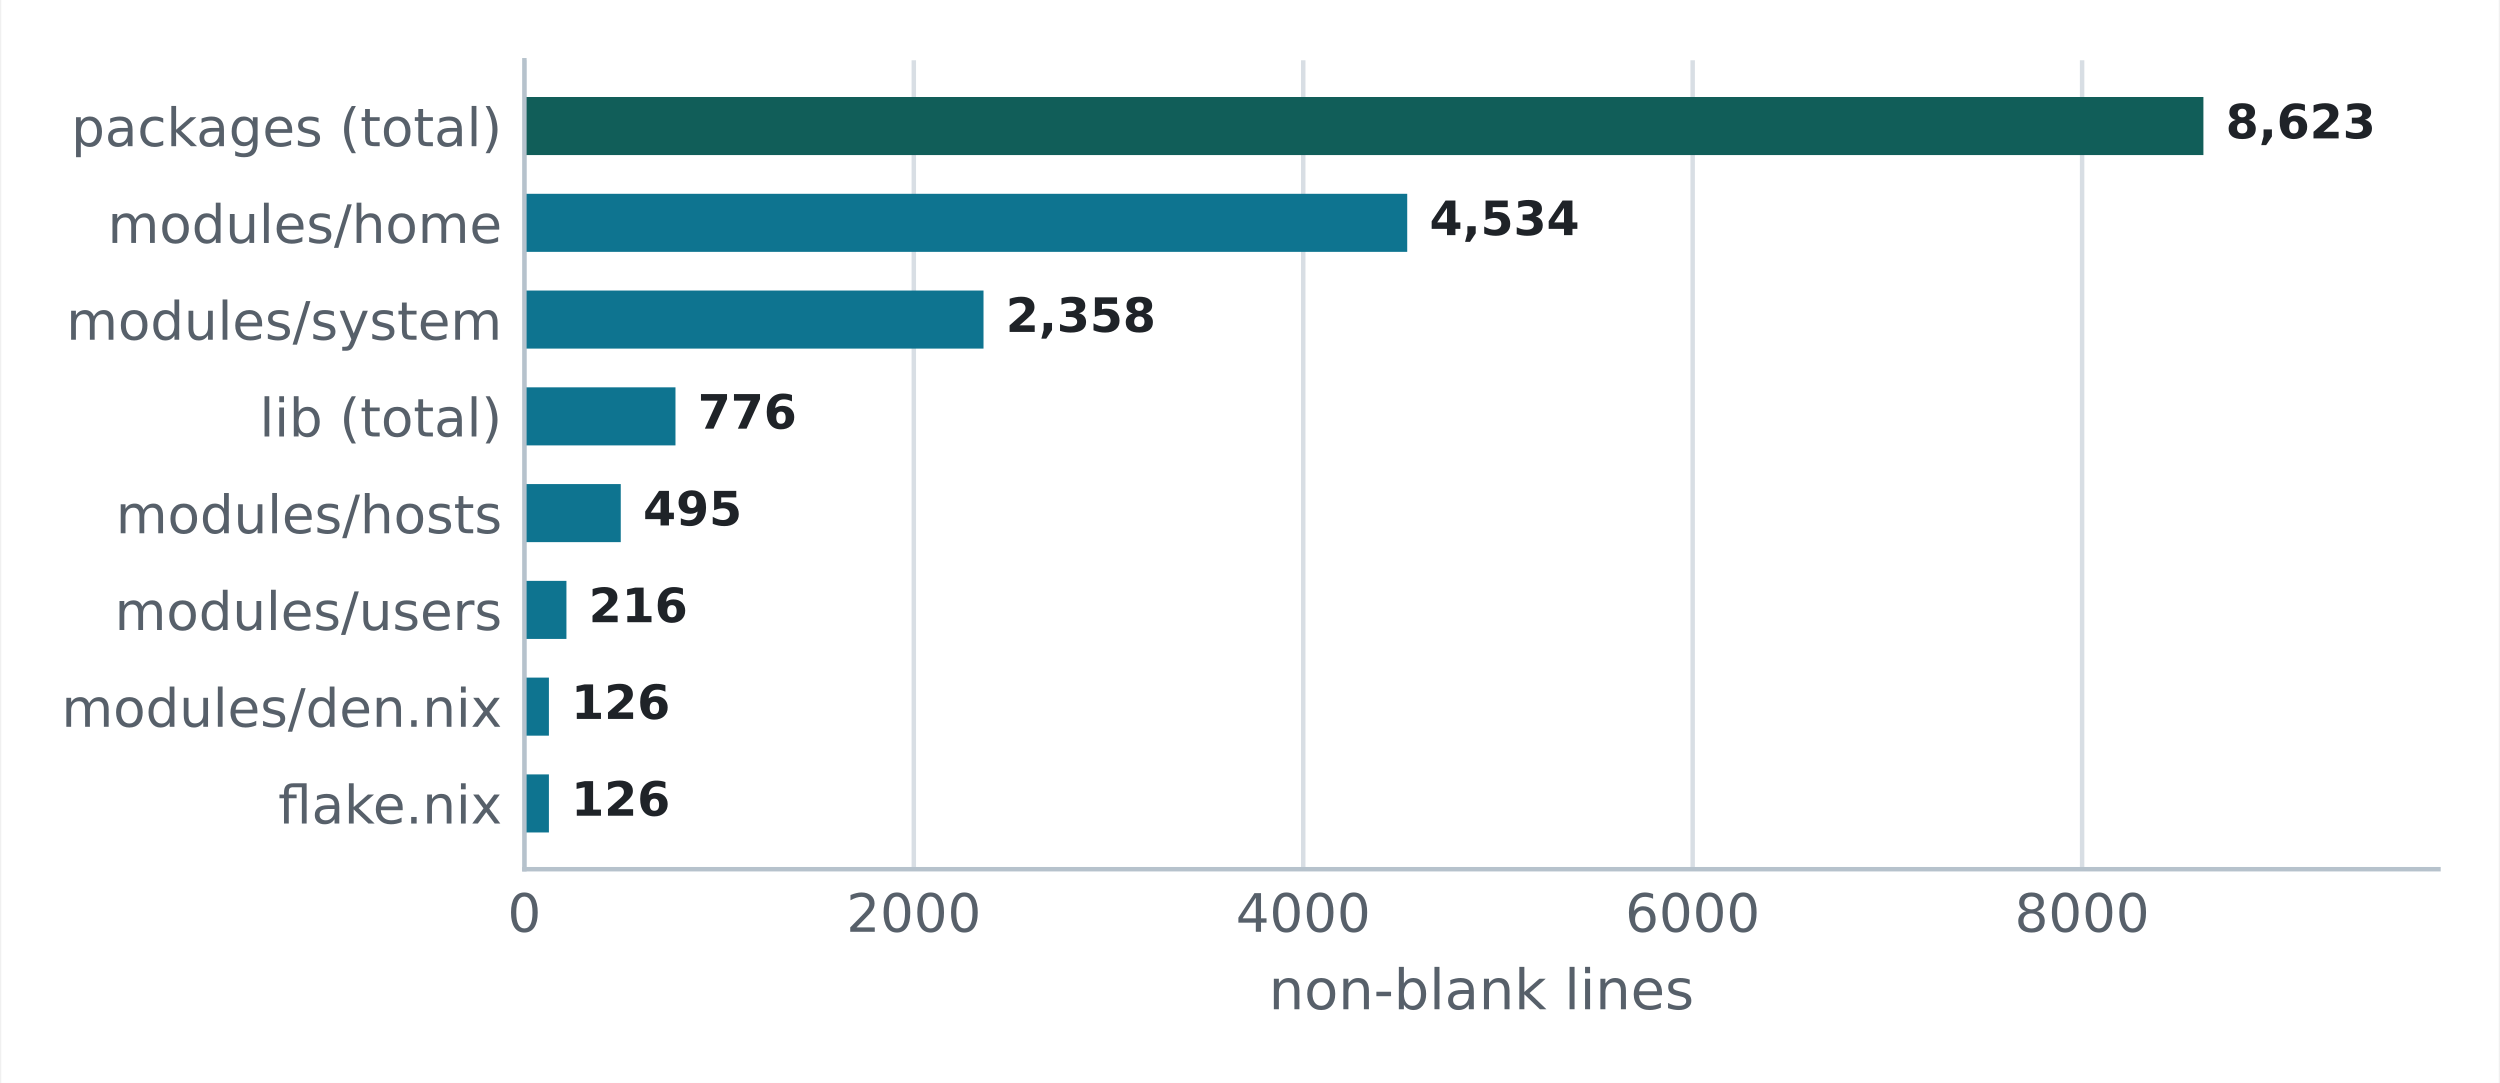
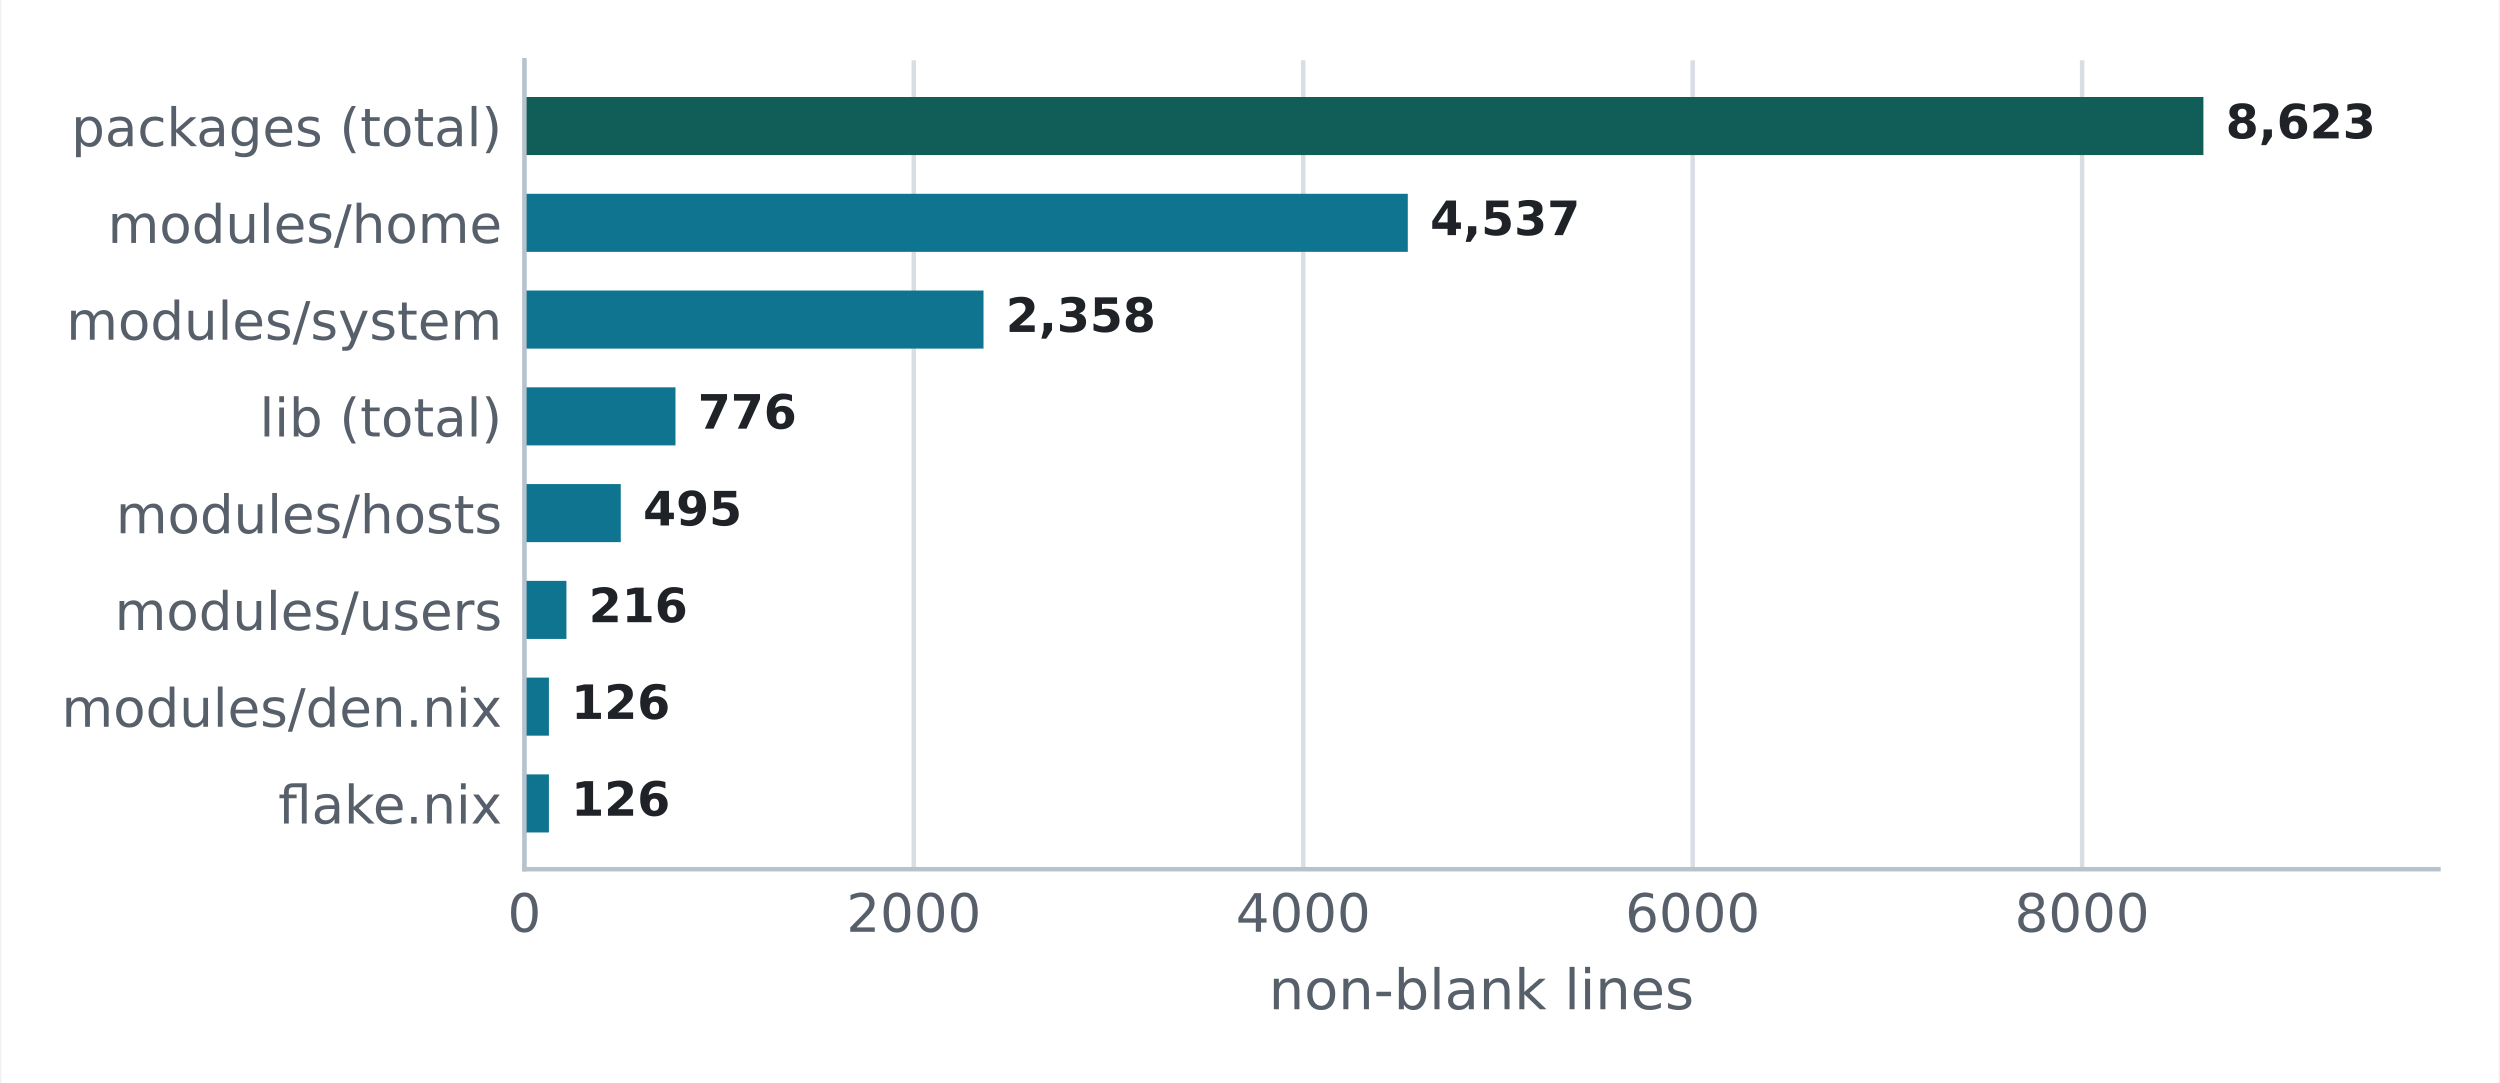
<svg xmlns="http://www.w3.org/2000/svg" xmlns:xlink="http://www.w3.org/1999/xlink" width="995" height="431" viewBox="0 0 447.591 194.078" version="1.1">
  <defs>
    <style type="text/css">*{stroke-linejoin: round; stroke-linecap: butt}</style>
  </defs>
  <g id="figure_1">
    <g id="patch_1">
      <path d="M 0 194.078  L 447.591 194.078  L 447.591 0  L 0 0  z " style="fill: #ffffff" />
    </g>
    <g id="axes_1">
      <g id="patch_2">
        <path d="M 93.751 155.778  L 436.791 155.778  L 436.791 10.8  L 93.751 10.8  z " style="fill: #ffffff" />
      </g>
      <g id="matplotlib.axis_1">
        <g id="xtick_1">
          <g id="line2d_1">
            <path d="M 93.751 155.778  L 93.751 10.8  " clip-path="url(#p4f550c6e6d)" style="fill: none; stroke: #d8dee4; stroke-width: 0.8; stroke-linecap: square" />
          </g>
          <g id="line2d_2" />
          <g id="text_1">
            <g style="fill: #57606a" transform="translate(90.72875 166.9954) scale(0.095 -0.095)">
              <defs>
                <path id="DejaVuSans-13" d="M 2034 4250  Q 1547 4250 1301 3770  Q 1056 3291 1056 2328  Q 1056 1369 1301 889  Q 1547 409 2034 409  Q 2525 409 2770 889  Q 3016 1369 3016 2328  Q 3016 3291 2770 3770  Q 2525 4250 2034 4250  z M 2034 4750  Q 2819 4750 3233 4129  Q 3647 3509 3647 2328  Q 3647 1150 3233 529  Q 2819 -91 2034 -91  Q 1250 -91 836 529  Q 422 1150 422 2328  Q 422 3509 836 4129  Q 1250 4750 2034 4750  z " transform="scale(0.015625)" />
              </defs>
              <use xlink:href="#DejaVuSans-13" />
            </g>
          </g>
        </g>
        <g id="xtick_2">
          <g id="line2d_3">
            <path d="M 163.544 155.778  L 163.544 10.8  " clip-path="url(#p4f550c6e6d)" style="fill: none; stroke: #d8dee4; stroke-width: 0.8; stroke-linecap: square" />
          </g>
          <g id="line2d_4" />
          <g id="text_2">
            <g style="fill: #57606a" transform="translate(151.4551 166.9954) scale(0.095 -0.095)">
              <defs>
                <path id="DejaVuSans-15" d="M 1228 531  L 3431 531  L 3431 0  L 469 0  L 469 531  Q 828 903 1448 1529  Q 2069 2156 2228 2338  Q 2531 2678 2651 2914  Q 2772 3150 2772 3378  Q 2772 3750 2511 3984  Q 2250 4219 1831 4219  Q 1534 4219 1204 4116  Q 875 4013 500 3803  L 500 4441  Q 881 4594 1212 4672  Q 1544 4750 1819 4750  Q 2544 4750 2975 4387  Q 3406 4025 3406 3419  Q 3406 3131 3298 2873  Q 3191 2616 2906 2266  Q 2828 2175 2409 1742  Q 1991 1309 1228 531  z " transform="scale(0.015625)" />
              </defs>
              <use xlink:href="#DejaVuSans-15" />
              <use xlink:href="#DejaVuSans-13" transform="translate(63.625 0)" />
              <use xlink:href="#DejaVuSans-13" transform="translate(127.25 0)" />
              <use xlink:href="#DejaVuSans-13" transform="translate(190.875 0)" />
            </g>
          </g>
        </g>
        <g id="xtick_3">
          <g id="line2d_5">
            <path d="M 233.337 155.778  L 233.337 10.8  " clip-path="url(#p4f550c6e6d)" style="fill: none; stroke: #d8dee4; stroke-width: 0.8; stroke-linecap: square" />
          </g>
          <g id="line2d_6" />
          <g id="text_3">
            <g style="fill: #57606a" transform="translate(221.2481 166.9954) scale(0.095 -0.095)">
              <defs>
                <path id="DejaVuSans-17" d="M 2419 4116  L 825 1625  L 2419 1625  L 2419 4116  z M 2253 4666  L 3047 4666  L 3047 1625  L 3713 1625  L 3713 1100  L 3047 1100  L 3047 0  L 2419 0  L 2419 1100  L 313 1100  L 313 1709  L 2253 4666  z " transform="scale(0.015625)" />
              </defs>
              <use xlink:href="#DejaVuSans-17" />
              <use xlink:href="#DejaVuSans-13" transform="translate(63.625 0)" />
              <use xlink:href="#DejaVuSans-13" transform="translate(127.25 0)" />
              <use xlink:href="#DejaVuSans-13" transform="translate(190.875 0)" />
            </g>
          </g>
        </g>
        <g id="xtick_4">
          <g id="line2d_7">
            <path d="M 303.13 155.778  L 303.13 10.8  " clip-path="url(#p4f550c6e6d)" style="fill: none; stroke: #d8dee4; stroke-width: 0.8; stroke-linecap: square" />
          </g>
          <g id="line2d_8" />
          <g id="text_4">
            <g style="fill: #57606a" transform="translate(291.041 166.9954) scale(0.095 -0.095)">
              <defs>
                <path id="DejaVuSans-19" d="M 2113 2584  Q 1688 2584 1439 2293  Q 1191 2003 1191 1497  Q 1191 994 1439 701  Q 1688 409 2113 409  Q 2538 409 2786 701  Q 3034 994 3034 1497  Q 3034 2003 2786 2293  Q 2538 2584 2113 2584  z M 3366 4563  L 3366 3988  Q 3128 4100 2886 4159  Q 2644 4219 2406 4219  Q 1781 4219 1451 3797  Q 1122 3375 1075 2522  Q 1259 2794 1537 2939  Q 1816 3084 2150 3084  Q 2853 3084 3261 2657  Q 3669 2231 3669 1497  Q 3669 778 3244 343  Q 2819 -91 2113 -91  Q 1303 -91 875 529  Q 447 1150 447 2328  Q 447 3434 972 4092  Q 1497 4750 2381 4750  Q 2619 4750 2861 4703  Q 3103 4656 3366 4563  z " transform="scale(0.015625)" />
              </defs>
              <use xlink:href="#DejaVuSans-19" />
              <use xlink:href="#DejaVuSans-13" transform="translate(63.625 0)" />
              <use xlink:href="#DejaVuSans-13" transform="translate(127.25 0)" />
              <use xlink:href="#DejaVuSans-13" transform="translate(190.875 0)" />
            </g>
          </g>
        </g>
        <g id="xtick_5">
          <g id="line2d_9">
            <path d="M 372.923 155.778  L 372.923 10.8  " clip-path="url(#p4f550c6e6d)" style="fill: none; stroke: #d8dee4; stroke-width: 0.8; stroke-linecap: square" />
          </g>
          <g id="line2d_10" />
          <g id="text_5">
            <g style="fill: #57606a" transform="translate(360.834 166.9954) scale(0.095 -0.095)">
              <defs>
                <path id="DejaVuSans-1b" d="M 2034 2216  Q 1584 2216 1326 1975  Q 1069 1734 1069 1313  Q 1069 891 1326 650  Q 1584 409 2034 409  Q 2484 409 2743 651  Q 3003 894 3003 1313  Q 3003 1734 2745 1975  Q 2488 2216 2034 2216  z M 1403 2484  Q 997 2584 770 2862  Q 544 3141 544 3541  Q 544 4100 942 4425  Q 1341 4750 2034 4750  Q 2731 4750 3128 4425  Q 3525 4100 3525 3541  Q 3525 3141 3298 2862  Q 3072 2584 2669 2484  Q 3125 2378 3379 2068  Q 3634 1759 3634 1313  Q 3634 634 3220 271  Q 2806 -91 2034 -91  Q 1263 -91 848 271  Q 434 634 434 1313  Q 434 1759 690 2068  Q 947 2378 1403 2484  z M 1172 3481  Q 1172 3119 1398 2916  Q 1625 2713 2034 2713  Q 2441 2713 2670 2916  Q 2900 3119 2900 3481  Q 2900 3844 2670 4047  Q 2441 4250 2034 4250  Q 1625 4250 1398 4047  Q 1172 3844 1172 3481  z " transform="scale(0.015625)" />
              </defs>
              <use xlink:href="#DejaVuSans-1b" />
              <use xlink:href="#DejaVuSans-13" transform="translate(63.625 0)" />
              <use xlink:href="#DejaVuSans-13" transform="translate(127.25 0)" />
              <use xlink:href="#DejaVuSans-13" transform="translate(190.875 0)" />
            </g>
          </g>
        </g>
        <g id="text_6">
          <g style="fill: #57606a" transform="translate(227.1616 180.8761) scale(0.1 -0.1)">
            <defs>
              <path id="DejaVuSans-51" d="M 3513 2113  L 3513 0  L 2938 0  L 2938 2094  Q 2938 2591 2744 2837  Q 2550 3084 2163 3084  Q 1697 3084 1428 2787  Q 1159 2491 1159 1978  L 1159 0  L 581 0  L 581 3500  L 1159 3500  L 1159 2956  Q 1366 3272 1645 3428  Q 1925 3584 2291 3584  Q 2894 3584 3203 3211  Q 3513 2838 3513 2113  z " transform="scale(0.015625)" />
              <path id="DejaVuSans-52" d="M 1959 3097  Q 1497 3097 1228 2736  Q 959 2375 959 1747  Q 959 1119 1226 758  Q 1494 397 1959 397  Q 2419 397 2687 759  Q 2956 1122 2956 1747  Q 2956 2369 2687 2733  Q 2419 3097 1959 3097  z M 1959 3584  Q 2709 3584 3137 3096  Q 3566 2609 3566 1747  Q 3566 888 3137 398  Q 2709 -91 1959 -91  Q 1206 -91 779 398  Q 353 888 353 1747  Q 353 2609 779 3096  Q 1206 3584 1959 3584  z " transform="scale(0.015625)" />
              <path id="DejaVuSans-10" d="M 313 2009  L 1997 2009  L 1997 1497  L 313 1497  L 313 2009  z " transform="scale(0.015625)" />
              <path id="DejaVuSans-45" d="M 3116 1747  Q 3116 2381 2855 2742  Q 2594 3103 2138 3103  Q 1681 3103 1420 2742  Q 1159 2381 1159 1747  Q 1159 1113 1420 752  Q 1681 391 2138 391  Q 2594 391 2855 752  Q 3116 1113 3116 1747  z M 1159 2969  Q 1341 3281 1617 3432  Q 1894 3584 2278 3584  Q 2916 3584 3314 3078  Q 3713 2572 3713 1747  Q 3713 922 3314 415  Q 2916 -91 2278 -91  Q 1894 -91 1617 61  Q 1341 213 1159 525  L 1159 0  L 581 0  L 581 4863  L 1159 4863  L 1159 2969  z " transform="scale(0.015625)" />
              <path id="DejaVuSans-4f" d="M 603 4863  L 1178 4863  L 1178 0  L 603 0  L 603 4863  z " transform="scale(0.015625)" />
              <path id="DejaVuSans-44" d="M 2194 1759  Q 1497 1759 1228 1600  Q 959 1441 959 1056  Q 959 750 1161 570  Q 1363 391 1709 391  Q 2188 391 2477 730  Q 2766 1069 2766 1631  L 2766 1759  L 2194 1759  z M 3341 1997  L 3341 0  L 2766 0  L 2766 531  Q 2569 213 2275 61  Q 1981 -91 1556 -91  Q 1019 -91 701 211  Q 384 513 384 1019  Q 384 1609 779 1909  Q 1175 2209 1959 2209  L 2766 2209  L 2766 2266  Q 2766 2663 2505 2880  Q 2244 3097 1772 3097  Q 1472 3097 1187 3025  Q 903 2953 641 2809  L 641 3341  Q 956 3463 1253 3523  Q 1550 3584 1831 3584  Q 2591 3584 2966 3190  Q 3341 2797 3341 1997  z " transform="scale(0.015625)" />
              <path id="DejaVuSans-4e" d="M 581 4863  L 1159 4863  L 1159 1991  L 2875 3500  L 3609 3500  L 1753 1863  L 3688 0  L 2938 0  L 1159 1709  L 1159 0  L 581 0  L 581 4863  z " transform="scale(0.015625)" />
              <path id="DejaVuSans-3" transform="scale(0.015625)" />
              <path id="DejaVuSans-4c" d="M 603 3500  L 1178 3500  L 1178 0  L 603 0  L 603 3500  z M 603 4863  L 1178 4863  L 1178 4134  L 603 4134  L 603 4863  z " transform="scale(0.015625)" />
              <path id="DejaVuSans-48" d="M 3597 1894  L 3597 1613  L 953 1613  Q 991 1019 1311 708  Q 1631 397 2203 397  Q 2534 397 2845 478  Q 3156 559 3463 722  L 3463 178  Q 3153 47 2828 -22  Q 2503 -91 2169 -91  Q 1331 -91 842 396  Q 353 884 353 1716  Q 353 2575 817 3079  Q 1281 3584 2069 3584  Q 2775 3584 3186 3129  Q 3597 2675 3597 1894  z M 3022 2063  Q 3016 2534 2758 2815  Q 2500 3097 2075 3097  Q 1594 3097 1305 2825  Q 1016 2553 972 2059  L 3022 2063  z " transform="scale(0.015625)" />
              <path id="DejaVuSans-56" d="M 2834 3397  L 2834 2853  Q 2591 2978 2328 3040  Q 2066 3103 1784 3103  Q 1356 3103 1142 2972  Q 928 2841 928 2578  Q 928 2378 1081 2264  Q 1234 2150 1697 2047  L 1894 2003  Q 2506 1872 2764 1633  Q 3022 1394 3022 966  Q 3022 478 2636 193  Q 2250 -91 1575 -91  Q 1294 -91 989 -36  Q 684 19 347 128  L 347 722  Q 666 556 975 473  Q 1284 391 1588 391  Q 1994 391 2212 530  Q 2431 669 2431 922  Q 2431 1156 2273 1281  Q 2116 1406 1581 1522  L 1381 1569  Q 847 1681 609 1914  Q 372 2147 372 2553  Q 372 3047 722 3315  Q 1072 3584 1716 3584  Q 2034 3584 2315 3537  Q 2597 3491 2834 3397  z " transform="scale(0.015625)" />
            </defs>
            <use xlink:href="#DejaVuSans-51" />
            <use xlink:href="#DejaVuSans-52" transform="translate(63.375 0)" />
            <use xlink:href="#DejaVuSans-51" transform="translate(124.5625 0)" />
            <use xlink:href="#DejaVuSans-10" transform="translate(187.9375 0)" />
            <use xlink:href="#DejaVuSans-45" transform="translate(224.0156 0)" />
            <use xlink:href="#DejaVuSans-4f" transform="translate(287.5 0)" />
            <use xlink:href="#DejaVuSans-44" transform="translate(315.2812 0)" />
            <use xlink:href="#DejaVuSans-51" transform="translate(376.5625 0)" />
            <use xlink:href="#DejaVuSans-4e" transform="translate(439.9375 0)" />
            <use xlink:href="#DejaVuSans-3" transform="translate(497.8438 0)" />
            <use xlink:href="#DejaVuSans-4f" transform="translate(529.625 0)" />
            <use xlink:href="#DejaVuSans-4c" transform="translate(557.4062 0)" />
            <use xlink:href="#DejaVuSans-51" transform="translate(585.1875 0)" />
            <use xlink:href="#DejaVuSans-48" transform="translate(648.5625 0)" />
            <use xlink:href="#DejaVuSans-56" transform="translate(710.0938 0)" />
          </g>
        </g>
      </g>
      <g id="matplotlib.axis_2">
        <g id="ytick_1">
          <g id="line2d_11" />
          <g id="text_7">
            <g style="fill: #57606a" transform="translate(49.6357 147.5945) scale(0.095 -0.095)">
              <defs>
                <path id="DejaVuSans-13b0" d="M 1831 4863  L 3431 4863  L 3431 0  L 2853 0  L 2853 4384  L 1825 4384  Q 1516 4384 1395 4259  Q 1275 4134 1275 3809  L 1275 3500  L 2222 3500  L 2222 3053  L 1275 3053  L 1275 0  L 697 0  L 697 3053  L 147 3053  L 147 3500  L 697 3500  L 697 3744  Q 697 4328 969 4595  Q 1241 4863 1831 4863  z " transform="scale(0.015625)" />
                <path id="DejaVuSans-11" d="M 684 794  L 1344 794  L 1344 0  L 684 0  L 684 794  z " transform="scale(0.015625)" />
                <path id="DejaVuSans-5b" d="M 3513 3500  L 2247 1797  L 3578 0  L 2900 0  L 1881 1375  L 863 0  L 184 0  L 1544 1831  L 300 3500  L 978 3500  L 1906 2253  L 2834 3500  L 3513 3500  z " transform="scale(0.015625)" />
              </defs>
              <use xlink:href="#DejaVuSans-13b0" />
              <use xlink:href="#DejaVuSans-44" transform="translate(62.98438 0)" />
              <use xlink:href="#DejaVuSans-4e" transform="translate(124.2656 0)" />
              <use xlink:href="#DejaVuSans-48" transform="translate(178.6094 0)" />
              <use xlink:href="#DejaVuSans-11" transform="translate(240.1406 0)" />
              <use xlink:href="#DejaVuSans-51" transform="translate(271.9219 0)" />
              <use xlink:href="#DejaVuSans-4c" transform="translate(335.2969 0)" />
              <use xlink:href="#DejaVuSans-5b" transform="translate(363.0781 0)" />
            </g>
          </g>
        </g>
        <g id="ytick_2">
          <g id="line2d_12" />
          <g id="text_8">
            <g style="fill: #57606a" transform="translate(10.8 130.2526) scale(0.095 -0.095)">
              <defs>
                <path id="DejaVuSans-50" d="M 3328 2828  Q 3544 3216 3844 3400  Q 4144 3584 4550 3584  Q 5097 3584 5394 3201  Q 5691 2819 5691 2113  L 5691 0  L 5113 0  L 5113 2094  Q 5113 2597 4934 2840  Q 4756 3084 4391 3084  Q 3944 3084 3684 2787  Q 3425 2491 3425 1978  L 3425 0  L 2847 0  L 2847 2094  Q 2847 2600 2669 2842  Q 2491 3084 2119 3084  Q 1678 3084 1418 2786  Q 1159 2488 1159 1978  L 1159 0  L 581 0  L 581 3500  L 1159 3500  L 1159 2956  Q 1356 3278 1631 3431  Q 1906 3584 2284 3584  Q 2666 3584 2933 3390  Q 3200 3197 3328 2828  z " transform="scale(0.015625)" />
                <path id="DejaVuSans-47" d="M 2906 2969  L 2906 4863  L 3481 4863  L 3481 0  L 2906 0  L 2906 525  Q 2725 213 2448 61  Q 2172 -91 1784 -91  Q 1150 -91 751 415  Q 353 922 353 1747  Q 353 2572 751 3078  Q 1150 3584 1784 3584  Q 2172 3584 2448 3432  Q 2725 3281 2906 2969  z M 947 1747  Q 947 1113 1208 752  Q 1469 391 1925 391  Q 2381 391 2643 752  Q 2906 1113 2906 1747  Q 2906 2381 2643 2742  Q 2381 3103 1925 3103  Q 1469 3103 1208 2742  Q 947 2381 947 1747  z " transform="scale(0.015625)" />
                <path id="DejaVuSans-58" d="M 544 1381  L 544 3500  L 1119 3500  L 1119 1403  Q 1119 906 1312 657  Q 1506 409 1894 409  Q 2359 409 2629 706  Q 2900 1003 2900 1516  L 2900 3500  L 3475 3500  L 3475 0  L 2900 0  L 2900 538  Q 2691 219 2414 64  Q 2138 -91 1772 -91  Q 1169 -91 856 284  Q 544 659 544 1381  z M 1991 3584  L 1991 3584  z " transform="scale(0.015625)" />
                <path id="DejaVuSans-12" d="M 1625 4666  L 2156 4666  L 531 -594  L 0 -594  L 1625 4666  z " transform="scale(0.015625)" />
              </defs>
              <use xlink:href="#DejaVuSans-50" />
              <use xlink:href="#DejaVuSans-52" transform="translate(97.40625 0)" />
              <use xlink:href="#DejaVuSans-47" transform="translate(158.5938 0)" />
              <use xlink:href="#DejaVuSans-58" transform="translate(222.0781 0)" />
              <use xlink:href="#DejaVuSans-4f" transform="translate(285.4531 0)" />
              <use xlink:href="#DejaVuSans-48" transform="translate(313.2344 0)" />
              <use xlink:href="#DejaVuSans-56" transform="translate(374.7656 0)" />
              <use xlink:href="#DejaVuSans-12" transform="translate(426.8594 0)" />
              <use xlink:href="#DejaVuSans-47" transform="translate(460.5469 0)" />
              <use xlink:href="#DejaVuSans-48" transform="translate(524.0312 0)" />
              <use xlink:href="#DejaVuSans-51" transform="translate(585.5625 0)" />
              <use xlink:href="#DejaVuSans-11" transform="translate(648.9375 0)" />
              <use xlink:href="#DejaVuSans-51" transform="translate(680.7188 0)" />
              <use xlink:href="#DejaVuSans-4c" transform="translate(744.0938 0)" />
              <use xlink:href="#DejaVuSans-5b" transform="translate(771.875 0)" />
            </g>
          </g>
        </g>
        <g id="ytick_3">
          <g id="line2d_13" />
          <g id="text_9">
            <g style="fill: #57606a" transform="translate(20.32969 112.9108) scale(0.095 -0.095)">
              <defs>
                <path id="DejaVuSans-55" d="M 2631 2963  Q 2534 3019 2420 3045  Q 2306 3072 2169 3072  Q 1681 3072 1420 2755  Q 1159 2438 1159 1844  L 1159 0  L 581 0  L 581 3500  L 1159 3500  L 1159 2956  Q 1341 3275 1631 3429  Q 1922 3584 2338 3584  Q 2397 3584 2469 3576  Q 2541 3569 2628 3553  L 2631 2963  z " transform="scale(0.015625)" />
              </defs>
              <use xlink:href="#DejaVuSans-50" />
              <use xlink:href="#DejaVuSans-52" transform="translate(97.40625 0)" />
              <use xlink:href="#DejaVuSans-47" transform="translate(158.5938 0)" />
              <use xlink:href="#DejaVuSans-58" transform="translate(222.0781 0)" />
              <use xlink:href="#DejaVuSans-4f" transform="translate(285.4531 0)" />
              <use xlink:href="#DejaVuSans-48" transform="translate(313.2344 0)" />
              <use xlink:href="#DejaVuSans-56" transform="translate(374.7656 0)" />
              <use xlink:href="#DejaVuSans-12" transform="translate(426.8594 0)" />
              <use xlink:href="#DejaVuSans-58" transform="translate(460.5469 0)" />
              <use xlink:href="#DejaVuSans-56" transform="translate(523.9219 0)" />
              <use xlink:href="#DejaVuSans-48" transform="translate(576.0156 0)" />
              <use xlink:href="#DejaVuSans-55" transform="translate(637.5469 0)" />
              <use xlink:href="#DejaVuSans-56" transform="translate(678.6562 0)" />
            </g>
          </g>
        </g>
        <g id="ytick_4">
          <g id="line2d_14" />
          <g id="text_10">
            <g style="fill: #57606a" transform="translate(20.54344 95.569) scale(0.095 -0.095)">
              <defs>
                <path id="DejaVuSans-4b" d="M 3513 2113  L 3513 0  L 2938 0  L 2938 2094  Q 2938 2591 2744 2837  Q 2550 3084 2163 3084  Q 1697 3084 1428 2787  Q 1159 2491 1159 1978  L 1159 0  L 581 0  L 581 4863  L 1159 4863  L 1159 2956  Q 1366 3272 1645 3428  Q 1925 3584 2291 3584  Q 2894 3584 3203 3211  Q 3513 2838 3513 2113  z " transform="scale(0.015625)" />
                <path id="DejaVuSans-57" d="M 1172 4494  L 1172 3500  L 2356 3500  L 2356 3053  L 1172 3053  L 1172 1153  Q 1172 725 1289 603  Q 1406 481 1766 481  L 2356 481  L 2356 0  L 1766 0  Q 1100 0 847 248  Q 594 497 594 1153  L 594 3053  L 172 3053  L 172 3500  L 594 3500  L 594 4494  L 1172 4494  z " transform="scale(0.015625)" />
              </defs>
              <use xlink:href="#DejaVuSans-50" />
              <use xlink:href="#DejaVuSans-52" transform="translate(97.40625 0)" />
              <use xlink:href="#DejaVuSans-47" transform="translate(158.5938 0)" />
              <use xlink:href="#DejaVuSans-58" transform="translate(222.0781 0)" />
              <use xlink:href="#DejaVuSans-4f" transform="translate(285.4531 0)" />
              <use xlink:href="#DejaVuSans-48" transform="translate(313.2344 0)" />
              <use xlink:href="#DejaVuSans-56" transform="translate(374.7656 0)" />
              <use xlink:href="#DejaVuSans-12" transform="translate(426.8594 0)" />
              <use xlink:href="#DejaVuSans-4b" transform="translate(460.5469 0)" />
              <use xlink:href="#DejaVuSans-52" transform="translate(523.9219 0)" />
              <use xlink:href="#DejaVuSans-56" transform="translate(585.1094 0)" />
              <use xlink:href="#DejaVuSans-57" transform="translate(637.2031 0)" />
              <use xlink:href="#DejaVuSans-56" transform="translate(676.4062 0)" />
            </g>
          </g>
        </g>
        <g id="ytick_5">
          <g id="line2d_15" />
          <g id="text_11">
            <g style="fill: #57606a" transform="translate(46.28695 78.22717) scale(0.095 -0.095)">
              <defs>
                <path id="DejaVuSans-b" d="M 1984 4856  Q 1566 4138 1362 3434  Q 1159 2731 1159 2009  Q 1159 1288 1364 580  Q 1569 -128 1984 -844  L 1484 -844  Q 1016 -109 783 600  Q 550 1309 550 2009  Q 550 2706 781 3412  Q 1013 4119 1484 4856  L 1984 4856  z " transform="scale(0.015625)" />
                <path id="DejaVuSans-c" d="M 513 4856  L 1013 4856  Q 1481 4119 1714 3412  Q 1947 2706 1947 2009  Q 1947 1309 1714 600  Q 1481 -109 1013 -844  L 513 -844  Q 928 -128 1133 580  Q 1338 1288 1338 2009  Q 1338 2731 1133 3434  Q 928 4138 513 4856  z " transform="scale(0.015625)" />
              </defs>
              <use xlink:href="#DejaVuSans-4f" />
              <use xlink:href="#DejaVuSans-4c" transform="translate(27.78125 0)" />
              <use xlink:href="#DejaVuSans-45" transform="translate(55.5625 0)" />
              <use xlink:href="#DejaVuSans-3" transform="translate(119.0469 0)" />
              <use xlink:href="#DejaVuSans-b" transform="translate(150.8281 0)" />
              <use xlink:href="#DejaVuSans-57" transform="translate(189.8438 0)" />
              <use xlink:href="#DejaVuSans-52" transform="translate(229.0469 0)" />
              <use xlink:href="#DejaVuSans-57" transform="translate(290.2344 0)" />
              <use xlink:href="#DejaVuSans-44" transform="translate(329.4375 0)" />
              <use xlink:href="#DejaVuSans-4f" transform="translate(390.7188 0)" />
              <use xlink:href="#DejaVuSans-c" transform="translate(418.5 0)" />
            </g>
          </g>
        </g>
        <g id="ytick_6">
          <g id="line2d_16" />
          <g id="text_12">
            <g style="fill: #57606a" transform="translate(11.655 60.88535) scale(0.095 -0.095)">
              <defs>
                <path id="DejaVuSans-5c" d="M 2059 -325  Q 1816 -950 1584 -1140  Q 1353 -1331 966 -1331  L 506 -1331  L 506 -850  L 844 -850  Q 1081 -850 1212 -737  Q 1344 -625 1503 -206  L 1606 56  L 191 3500  L 800 3500  L 1894 763  L 2988 3500  L 3597 3500  L 2059 -325  z " transform="scale(0.015625)" />
              </defs>
              <use xlink:href="#DejaVuSans-50" />
              <use xlink:href="#DejaVuSans-52" transform="translate(97.40625 0)" />
              <use xlink:href="#DejaVuSans-47" transform="translate(158.5938 0)" />
              <use xlink:href="#DejaVuSans-58" transform="translate(222.0781 0)" />
              <use xlink:href="#DejaVuSans-4f" transform="translate(285.4531 0)" />
              <use xlink:href="#DejaVuSans-48" transform="translate(313.2344 0)" />
              <use xlink:href="#DejaVuSans-56" transform="translate(374.7656 0)" />
              <use xlink:href="#DejaVuSans-12" transform="translate(426.8594 0)" />
              <use xlink:href="#DejaVuSans-56" transform="translate(460.5469 0)" />
              <use xlink:href="#DejaVuSans-5c" transform="translate(512.6406 0)" />
              <use xlink:href="#DejaVuSans-56" transform="translate(571.8281 0)" />
              <use xlink:href="#DejaVuSans-57" transform="translate(623.9219 0)" />
              <use xlink:href="#DejaVuSans-48" transform="translate(663.125 0)" />
              <use xlink:href="#DejaVuSans-50" transform="translate(724.6562 0)" />
            </g>
          </g>
        </g>
        <g id="ytick_7">
          <g id="line2d_17" />
          <g id="text_13">
            <g style="fill: #57606a" transform="translate(19.06648 43.54352) scale(0.095 -0.095)">
              <use xlink:href="#DejaVuSans-50" />
              <use xlink:href="#DejaVuSans-52" transform="translate(97.40625 0)" />
              <use xlink:href="#DejaVuSans-47" transform="translate(158.5938 0)" />
              <use xlink:href="#DejaVuSans-58" transform="translate(222.0781 0)" />
              <use xlink:href="#DejaVuSans-4f" transform="translate(285.4531 0)" />
              <use xlink:href="#DejaVuSans-48" transform="translate(313.2344 0)" />
              <use xlink:href="#DejaVuSans-56" transform="translate(374.7656 0)" />
              <use xlink:href="#DejaVuSans-12" transform="translate(426.8594 0)" />
              <use xlink:href="#DejaVuSans-4b" transform="translate(460.5469 0)" />
              <use xlink:href="#DejaVuSans-52" transform="translate(523.9219 0)" />
              <use xlink:href="#DejaVuSans-50" transform="translate(585.1094 0)" />
              <use xlink:href="#DejaVuSans-48" transform="translate(682.5156 0)" />
            </g>
          </g>
        </g>
        <g id="ytick_8">
          <g id="line2d_18" />
          <g id="text_14">
            <g style="fill: #57606a" transform="translate(12.5382 26.2017) scale(0.095 -0.095)">
              <defs>
                <path id="DejaVuSans-53" d="M 1159 525  L 1159 -1331  L 581 -1331  L 581 3500  L 1159 3500  L 1159 2969  Q 1341 3281 1617 3432  Q 1894 3584 2278 3584  Q 2916 3584 3314 3078  Q 3713 2572 3713 1747  Q 3713 922 3314 415  Q 2916 -91 2278 -91  Q 1894 -91 1617 61  Q 1341 213 1159 525  z M 3116 1747  Q 3116 2381 2855 2742  Q 2594 3103 2138 3103  Q 1681 3103 1420 2742  Q 1159 2381 1159 1747  Q 1159 1113 1420 752  Q 1681 391 2138 391  Q 2594 391 2855 752  Q 3116 1113 3116 1747  z " transform="scale(0.015625)" />
                <path id="DejaVuSans-46" d="M 3122 3366  L 3122 2828  Q 2878 2963 2633 3030  Q 2388 3097 2138 3097  Q 1578 3097 1268 2742  Q 959 2388 959 1747  Q 959 1106 1268 751  Q 1578 397 2138 397  Q 2388 397 2633 464  Q 2878 531 3122 666  L 3122 134  Q 2881 22 2623 -34  Q 2366 -91 2075 -91  Q 1284 -91 818 406  Q 353 903 353 1747  Q 353 2603 823 3093  Q 1294 3584 2113 3584  Q 2378 3584 2631 3529  Q 2884 3475 3122 3366  z " transform="scale(0.015625)" />
                <path id="DejaVuSans-4a" d="M 2906 1791  Q 2906 2416 2648 2759  Q 2391 3103 1925 3103  Q 1463 3103 1205 2759  Q 947 2416 947 1791  Q 947 1169 1205 825  Q 1463 481 1925 481  Q 2391 481 2648 825  Q 2906 1169 2906 1791  z M 3481 434  Q 3481 -459 3084 -895  Q 2688 -1331 1869 -1331  Q 1566 -1331 1297 -1286  Q 1028 -1241 775 -1147  L 775 -588  Q 1028 -725 1275 -790  Q 1522 -856 1778 -856  Q 2344 -856 2625 -561  Q 2906 -266 2906 331  L 2906 616  Q 2728 306 2450 153  Q 2172 0 1784 0  Q 1141 0 747 490  Q 353 981 353 1791  Q 353 2603 747 3093  Q 1141 3584 1784 3584  Q 2172 3584 2450 3431  Q 2728 3278 2906 2969  L 2906 3500  L 3481 3500  L 3481 434  z " transform="scale(0.015625)" />
              </defs>
              <use xlink:href="#DejaVuSans-53" />
              <use xlink:href="#DejaVuSans-44" transform="translate(63.48438 0)" />
              <use xlink:href="#DejaVuSans-46" transform="translate(124.7656 0)" />
              <use xlink:href="#DejaVuSans-4e" transform="translate(179.75 0)" />
              <use xlink:href="#DejaVuSans-44" transform="translate(235.9062 0)" />
              <use xlink:href="#DejaVuSans-4a" transform="translate(297.1875 0)" />
              <use xlink:href="#DejaVuSans-48" transform="translate(360.6719 0)" />
              <use xlink:href="#DejaVuSans-56" transform="translate(422.2031 0)" />
              <use xlink:href="#DejaVuSans-3" transform="translate(474.2969 0)" />
              <use xlink:href="#DejaVuSans-b" transform="translate(506.0781 0)" />
              <use xlink:href="#DejaVuSans-57" transform="translate(545.0938 0)" />
              <use xlink:href="#DejaVuSans-52" transform="translate(584.2969 0)" />
              <use xlink:href="#DejaVuSans-57" transform="translate(645.4844 0)" />
              <use xlink:href="#DejaVuSans-44" transform="translate(684.6875 0)" />
              <use xlink:href="#DejaVuSans-4f" transform="translate(745.9688 0)" />
              <use xlink:href="#DejaVuSans-c" transform="translate(773.75 0)" />
            </g>
          </g>
        </g>
      </g>
      <g id="patch_3">
        <path d="M 93.751 149.188  L 98.148 149.188  L 98.148 138.783  L 93.751 138.783  z " clip-path="url(#p4f550c6e6d)" style="fill: #0e7490" />
      </g>
      <g id="patch_4">
        <path d="M 93.751 131.846  L 98.148 131.846  L 98.148 121.441  L 93.751 121.441  z " clip-path="url(#p4f550c6e6d)" style="fill: #0e7490" />
      </g>
      <g id="patch_5">
        <path d="M 93.751 114.504  L 101.289 114.504  L 101.289 104.099  L 93.751 104.099  z " clip-path="url(#p4f550c6e6d)" style="fill: #0e7490" />
      </g>
      <g id="patch_6">
        <path d="M 93.751 97.162  L 111.025 97.162  L 111.025 86.757  L 93.751 86.757  z " clip-path="url(#p4f550c6e6d)" style="fill: #0e7490" />
      </g>
      <g id="patch_7">
        <path d="M 93.751 79.82  L 120.831 79.82  L 120.831 69.415  L 93.751 69.415  z " clip-path="url(#p4f550c6e6d)" style="fill: #0e7490" />
      </g>
      <g id="patch_8">
        <path d="M 93.751 62.479  L 176.037 62.479  L 176.037 52.074  L 93.751 52.074  z " clip-path="url(#p4f550c6e6d)" style="fill: #0e7490" />
      </g>
      <g id="patch_9">
-         <path d="M 93.751 45.137  L 251.972 45.137  L 251.972 34.732  L 93.751 34.732  z " clip-path="url(#p4f550c6e6d)" style="fill: #0e7490" />
+         <path d="M 93.751 45.137  L 252.076 45.137  L 252.076 34.732  L 93.751 34.732  z " clip-path="url(#p4f550c6e6d)" style="fill: #0e7490" />
      </g>
      <g id="patch_10">
        <path d="M 93.751 27.795  L 394.663 27.795  L 394.663 17.39  L 93.751 17.39  z " clip-path="url(#p4f550c6e6d)" style="fill: #115e59" />
      </g>
      <g id="patch_11">
        <path d="M 93.751 155.778  L 93.751 10.8  " style="fill: none; stroke: #b6c2cc; stroke-width: 0.8; stroke-linejoin: miter; stroke-linecap: square" />
      </g>
      <g id="patch_12">
        <path d="M 93.751 155.778  L 436.791 155.778  " style="fill: none; stroke: #b6c2cc; stroke-width: 0.8; stroke-linejoin: miter; stroke-linecap: square" />
      </g>
      <g id="text_15">
        <g style="fill: #1f2328" transform="translate(102.1479 146.1932) scale(0.085 -0.085)">
          <defs>
            <path id="DejaVuSans-Bold-14" d="M 750 831  L 1813 831  L 1813 3847  L 722 3622  L 722 4441  L 1806 4666  L 2950 4666  L 2950 831  L 4013 831  L 4013 0  L 750 0  L 750 831  z " transform="scale(0.015625)" />
            <path id="DejaVuSans-Bold-15" d="M 1844 884  L 3897 884  L 3897 0  L 506 0  L 506 884  L 2209 2388  Q 2438 2594 2547 2791  Q 2656 2988 2656 3200  Q 2656 3528 2436 3728  Q 2216 3928 1850 3928  Q 1569 3928 1234 3808  Q 900 3688 519 3450  L 519 4475  Q 925 4609 1322 4679  Q 1719 4750 2100 4750  Q 2938 4750 3402 4381  Q 3866 4013 3866 3353  Q 3866 2972 3669 2642  Q 3472 2313 2841 1759  L 1844 884  z " transform="scale(0.015625)" />
            <path id="DejaVuSans-Bold-19" d="M 2316 2303  Q 2000 2303 1842 2098  Q 1684 1894 1684 1484  Q 1684 1075 1842 870  Q 2000 666 2316 666  Q 2634 666 2792 870  Q 2950 1075 2950 1484  Q 2950 1894 2792 2098  Q 2634 2303 2316 2303  z M 3803 4544  L 3803 3681  Q 3506 3822 3243 3889  Q 2981 3956 2731 3956  Q 2194 3956 1894 3657  Q 1594 3359 1544 2772  Q 1750 2925 1990 3001  Q 2231 3078 2516 3078  Q 3231 3078 3670 2659  Q 4109 2241 4109 1563  Q 4109 813 3618 361  Q 3128 -91 2303 -91  Q 1394 -91 895 523  Q 397 1138 397 2266  Q 397 3422 980 4083  Q 1563 4744 2578 4744  Q 2900 4744 3203 4694  Q 3506 4644 3803 4544  z " transform="scale(0.015625)" />
          </defs>
          <use xlink:href="#DejaVuSans-Bold-14" />
          <use xlink:href="#DejaVuSans-Bold-15" transform="translate(69.57812 0)" />
          <use xlink:href="#DejaVuSans-Bold-19" transform="translate(139.1562 0)" />
        </g>
      </g>
      <g id="text_16">
        <g style="fill: #1f2328" transform="translate(102.1479 128.8514) scale(0.085 -0.085)">
          <use xlink:href="#DejaVuSans-Bold-14" />
          <use xlink:href="#DejaVuSans-Bold-15" transform="translate(69.57812 0)" />
          <use xlink:href="#DejaVuSans-Bold-19" transform="translate(139.1562 0)" />
        </g>
      </g>
      <g id="text_17">
        <g style="fill: #1f2328" transform="translate(105.2886 111.5096) scale(0.085 -0.085)">
          <use xlink:href="#DejaVuSans-Bold-15" />
          <use xlink:href="#DejaVuSans-Bold-14" transform="translate(69.57812 0)" />
          <use xlink:href="#DejaVuSans-Bold-19" transform="translate(139.1562 0)" />
        </g>
      </g>
      <g id="text_18">
        <g style="fill: #1f2328" transform="translate(115.0247 94.16775) scale(0.085 -0.085)">
          <defs>
            <path id="DejaVuSans-Bold-17" d="M 2356 3675  L 1038 1722  L 2356 1722  L 2356 3675  z M 2156 4666  L 3494 4666  L 3494 1722  L 4159 1722  L 4159 850  L 3494 850  L 3494 0  L 2356 0  L 2356 850  L 288 850  L 288 1881  L 2156 4666  z " transform="scale(0.015625)" />
            <path id="DejaVuSans-Bold-1c" d="M 641 103  L 641 966  Q 928 831 1190 764  Q 1453 697 1709 697  Q 2247 697 2547 995  Q 2847 1294 2900 1881  Q 2688 1725 2447 1647  Q 2206 1569 1925 1569  Q 1209 1569 770 1986  Q 331 2403 331 3084  Q 331 3838 820 4291  Q 1309 4744 2131 4744  Q 3044 4744 3544 4128  Q 4044 3513 4044 2388  Q 4044 1231 3459 570  Q 2875 -91 1856 -91  Q 1528 -91 1228 -42  Q 928 6 641 103  z M 2125 2350  Q 2441 2350 2600 2554  Q 2759 2759 2759 3169  Q 2759 3575 2600 3781  Q 2441 3988 2125 3988  Q 1809 3988 1650 3781  Q 1491 3575 1491 3169  Q 1491 2759 1650 2554  Q 1809 2350 2125 2350  z " transform="scale(0.015625)" />
            <path id="DejaVuSans-Bold-18" d="M 678 4666  L 3669 4666  L 3669 3781  L 1638 3781  L 1638 3059  Q 1775 3097 1914 3117  Q 2053 3138 2203 3138  Q 3056 3138 3531 2711  Q 4006 2284 4006 1522  Q 4006 766 3489 337  Q 2972 -91 2053 -91  Q 1656 -91 1267 -14  Q 878 63 494 219  L 494 1166  Q 875 947 1217 837  Q 1559 728 1863 728  Q 2300 728 2551 942  Q 2803 1156 2803 1522  Q 2803 1891 2551 2103  Q 2300 2316 1863 2316  Q 1603 2316 1309 2248  Q 1016 2181 678 2041  L 678 4666  z " transform="scale(0.015625)" />
          </defs>
          <use xlink:href="#DejaVuSans-Bold-17" />
          <use xlink:href="#DejaVuSans-Bold-1c" transform="translate(69.57812 0)" />
          <use xlink:href="#DejaVuSans-Bold-18" transform="translate(139.1562 0)" />
        </g>
      </g>
      <g id="text_19">
        <g style="fill: #1f2328" transform="translate(124.8306 76.82592) scale(0.085 -0.085)">
          <defs>
            <path id="DejaVuSans-Bold-1a" d="M 428 4666  L 3944 4666  L 3944 3988  L 2125 0  L 953 0  L 2675 3781  L 428 3781  L 428 4666  z " transform="scale(0.015625)" />
          </defs>
          <use xlink:href="#DejaVuSans-Bold-1a" />
          <use xlink:href="#DejaVuSans-Bold-1a" transform="translate(69.57812 0)" />
          <use xlink:href="#DejaVuSans-Bold-19" transform="translate(139.1562 0)" />
        </g>
      </g>
      <g id="text_20">
        <g style="fill: #1f2328" transform="translate(180.0368 59.4841) scale(0.085 -0.085)">
          <defs>
            <path id="DejaVuSans-Bold-f" d="M 653 1209  L 1778 1209  L 1778 256  L 1006 -909  L 341 -909  L 653 256  L 653 1209  z " transform="scale(0.015625)" />
            <path id="DejaVuSans-Bold-16" d="M 2981 2516  Q 3453 2394 3698 2092  Q 3944 1791 3944 1325  Q 3944 631 3412 270  Q 2881 -91 1863 -91  Q 1503 -91 1142 -33  Q 781 25 428 141  L 428 1069  Q 766 900 1098 814  Q 1431 728 1753 728  Q 2231 728 2486 893  Q 2741 1059 2741 1369  Q 2741 1688 2480 1852  Q 2219 2016 1709 2016  L 1228 2016  L 1228 2791  L 1734 2791  Q 2188 2791 2409 2933  Q 2631 3075 2631 3366  Q 2631 3634 2415 3781  Q 2200 3928 1806 3928  Q 1516 3928 1219 3862  Q 922 3797 628 3669  L 628 4550  Q 984 4650 1334 4700  Q 1684 4750 2022 4750  Q 2931 4750 3382 4451  Q 3834 4153 3834 3553  Q 3834 3144 3618 2883  Q 3403 2622 2981 2516  z " transform="scale(0.015625)" />
            <path id="DejaVuSans-Bold-1b" d="M 2228 2088  Q 1891 2088 1709 1903  Q 1528 1719 1528 1375  Q 1528 1031 1709 848  Q 1891 666 2228 666  Q 2563 666 2741 848  Q 2919 1031 2919 1375  Q 2919 1722 2741 1905  Q 2563 2088 2228 2088  z M 1350 2484  Q 925 2613 709 2878  Q 494 3144 494 3541  Q 494 4131 934 4440  Q 1375 4750 2228 4750  Q 3075 4750 3515 4442  Q 3956 4134 3956 3541  Q 3956 3144 3739 2878  Q 3522 2613 3097 2484  Q 3572 2353 3814 2058  Q 4056 1763 4056 1313  Q 4056 619 3595 264  Q 3134 -91 2228 -91  Q 1319 -91 855 264  Q 391 619 391 1313  Q 391 1763 633 2058  Q 875 2353 1350 2484  z M 1631 3419  Q 1631 3141 1786 2991  Q 1941 2841 2228 2841  Q 2509 2841 2662 2991  Q 2816 3141 2816 3419  Q 2816 3697 2662 3845  Q 2509 3994 2228 3994  Q 1941 3994 1786 3844  Q 1631 3694 1631 3419  z " transform="scale(0.015625)" />
          </defs>
          <use xlink:href="#DejaVuSans-Bold-15" />
          <use xlink:href="#DejaVuSans-Bold-f" transform="translate(69.57812 0)" />
          <use xlink:href="#DejaVuSans-Bold-16" transform="translate(107.5625 0)" />
          <use xlink:href="#DejaVuSans-Bold-18" transform="translate(177.1406 0)" />
          <use xlink:href="#DejaVuSans-Bold-1b" transform="translate(246.7188 0)" />
        </g>
      </g>
      <g id="text_21">
-         <g style="fill: #1f2328" transform="translate(255.9715 42.14227) scale(0.085 -0.085)">
+         <g style="fill: #1f2328" transform="translate(256.0762 42.14227) scale(0.085 -0.085)">
          <use xlink:href="#DejaVuSans-Bold-17" />
          <use xlink:href="#DejaVuSans-Bold-f" transform="translate(69.57812 0)" />
          <use xlink:href="#DejaVuSans-Bold-18" transform="translate(107.5625 0)" />
          <use xlink:href="#DejaVuSans-Bold-16" transform="translate(177.1406 0)" />
-           <use xlink:href="#DejaVuSans-Bold-17" transform="translate(246.7188 0)" />
+           <use xlink:href="#DejaVuSans-Bold-1a" transform="translate(246.7188 0)" />
        </g>
      </g>
      <g id="text_22">
        <g style="fill: #1f2328" transform="translate(398.6632 24.80045) scale(0.085 -0.085)">
          <use xlink:href="#DejaVuSans-Bold-1b" />
          <use xlink:href="#DejaVuSans-Bold-f" transform="translate(69.57812 0)" />
          <use xlink:href="#DejaVuSans-Bold-19" transform="translate(107.5625 0)" />
          <use xlink:href="#DejaVuSans-Bold-15" transform="translate(177.1406 0)" />
          <use xlink:href="#DejaVuSans-Bold-16" transform="translate(246.7188 0)" />
        </g>
      </g>
    </g>
  </g>
  <defs>
    <clipPath id="p4f550c6e6d">
      <rect x="93.751" y="10.8" width="343.04" height="144.978" />
    </clipPath>
  </defs>
</svg>
